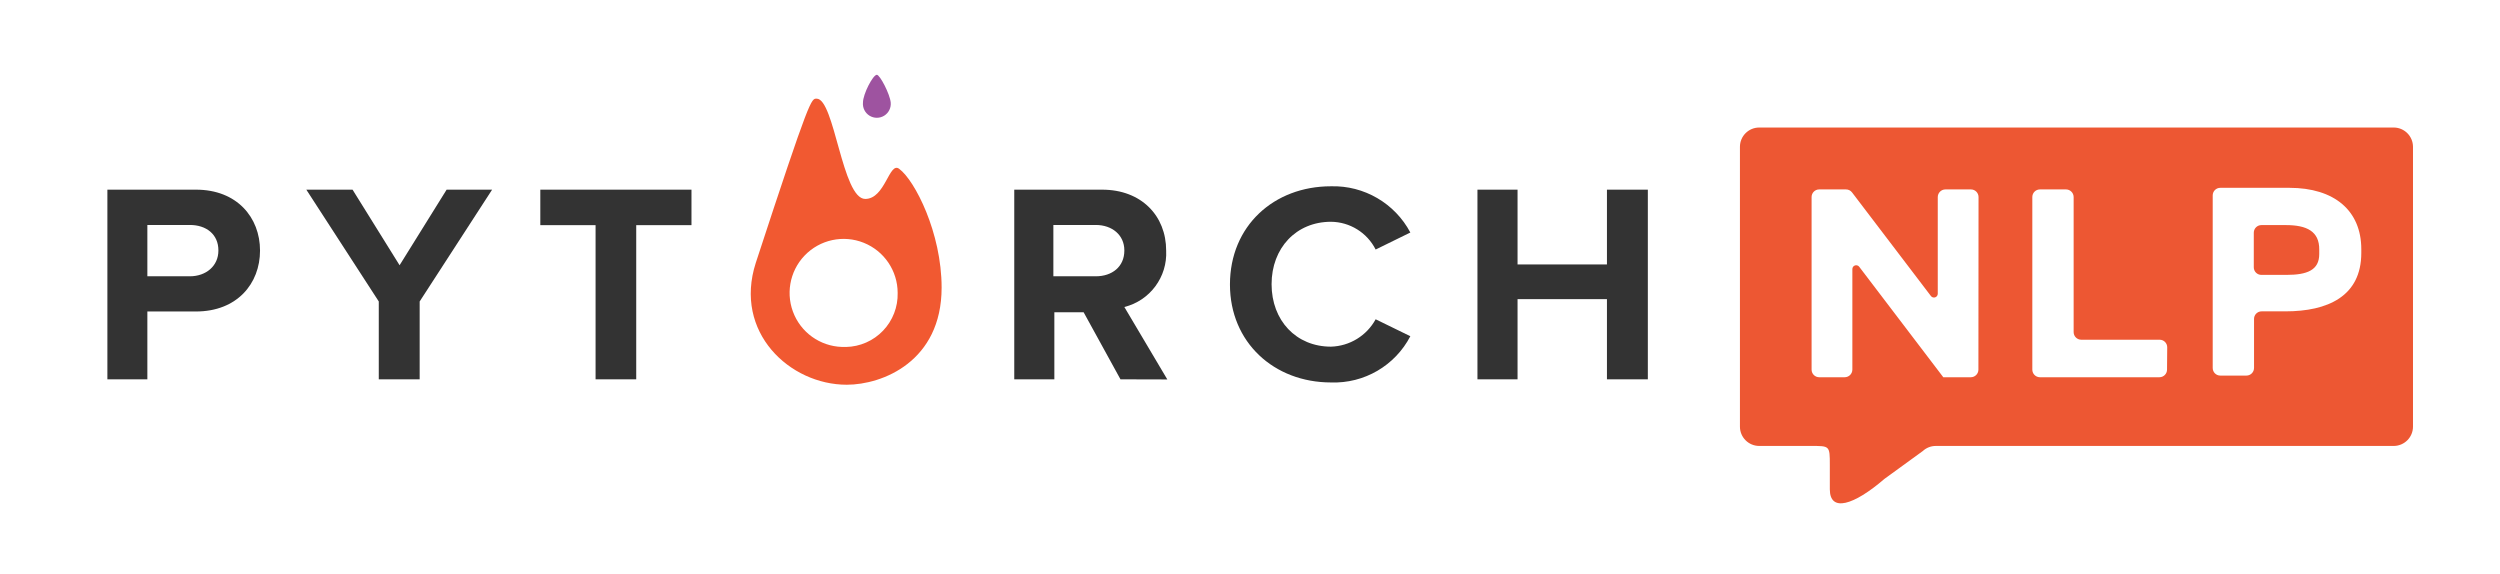
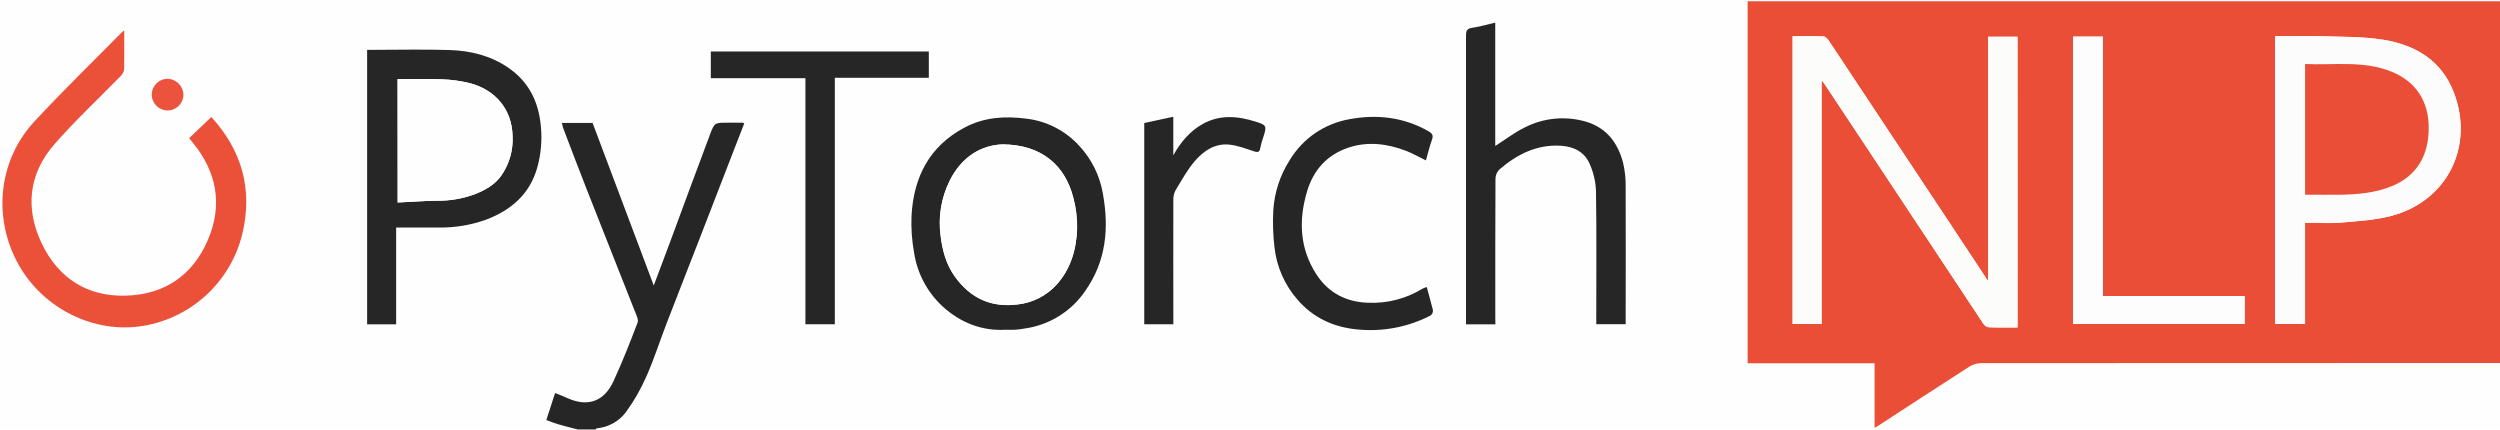
- <svg xmlns="http://www.w3.org/2000/svg" id="Layer_1" data-name="Layer 1" viewBox="0 0 407.17 93.4">
+ <svg xmlns="http://www.w3.org/2000/svg" viewBox="0 0 978 168">
  <defs>
-     <style>.cls-1{fill:#ed5733;}.cls-2{fill:#f15931;}.cls-3{fill:#9e53a0;}.cls-4{fill:#333;}</style>
+     <style>.a{fill:#fefefe;}.b{fill:#eb4e36;}.c{fill:#262626;}.d{fill:#eb5039;}.e{fill:#eb533c;}.f{fill:#fcfcfb;}.g{fill:#fdfcfc;}.h{fill:#fdfdfd;}.i{fill:#eb4e37;}</style>
  </defs>
-   <path class="cls-1" d="M389.9,20.77H286.51a3.14,3.14,0,0,0-3.13,3.14V69.49a3.14,3.14,0,0,0,3.13,3.14h8.37c3.14,0,3.14-.07,3.14,3.13v3.93c0,3.79,3.89,2.62,8.89-1.69l6.25-4.54a3.12,3.12,0,0,1,2.13-.83H389.9A3.15,3.15,0,0,0,393,69.49V23.91A3.15,3.15,0,0,0,389.9,20.77ZM322.22,60.2A1.24,1.24,0,0,1,321,61.44H316.5l-13.7-18a.62.62,0,0,0-1.11.38V60.2a1.25,1.25,0,0,1-1.24,1.24h-4.16a1.24,1.24,0,0,1-1.24-1.24V32.09a1.24,1.24,0,0,1,1.24-1.24h4.35a1.23,1.23,0,0,1,1,.49l12.85,16.88a.62.62,0,0,0,1.11-.37V32.09a1.25,1.25,0,0,1,1.24-1.24H321a1.24,1.24,0,0,1,1.24,1.24Zm30.72,0a1.24,1.24,0,0,1-1.23,1.24h-19.5A1.24,1.24,0,0,1,331,60.2V32.09a1.24,1.24,0,0,1,1.24-1.24h4.25a1.25,1.25,0,0,1,1.24,1.24v22a1.24,1.24,0,0,0,1.23,1.24h12.78a1.23,1.23,0,0,1,1.23,1.24Zm31.64-19c0,7.08-5.5,9.51-12.36,9.51h-3.87A1.23,1.23,0,0,0,367.11,52v7.93a1.24,1.24,0,0,1-1.24,1.24h-4.25a1.23,1.23,0,0,1-1.24-1.24V31.83a1.23,1.23,0,0,1,1.24-1.24h11.25c7.3,0,11.71,3.7,11.71,10Z" />
-   <path class="cls-1" d="M372.31,36.66h-4a1.24,1.24,0,0,0-1.24,1.24v5.64a1.23,1.23,0,0,0,1.24,1.23h4.09c3.36,0,5.33-.77,5.33-3.39v-.71C377.77,37.66,375.67,36.66,372.31,36.66Z" />
-   <path class="cls-2" d="M146.45,27.5c-1.63-1.25-2.26,4.9-5.53,4.9-3.76,0-5-16.33-7.91-16.33-.88,0-1-.5-9.92,26.75-3.64,11.3,5.53,19.84,14.82,19.84,5.78,0,15.45-3.77,15.45-15.82C153.36,37.92,149,29.38,146.45,27.5Zm-8.66,29a8.8,8.8,0,1,1,8.41-8.79A8.59,8.59,0,0,1,137.79,56.51Z" />
-   <path class="cls-3" d="M142.81,12.18c-.63,0-2.26,3.14-2.26,4.52a2.27,2.27,0,1,0,4.52,0C144.94,15.32,143.31,12.18,142.81,12.18Z" />
-   <path class="cls-4" d="M17.49,61.78V30.89H31.93c6.66,0,10.42,4.52,10.42,9.92s-3.76,9.92-10.42,9.92H24V61.78Zm18.08-21c0-2.64-2-4.14-4.64-4.14H24V45h6.91C33.56,45,35.57,43.32,35.57,40.81Z" />
-   <path class="cls-4" d="M61.69,61.78V49.1L49.89,30.89h7.53L65.08,43.2l7.66-12.31h7.41L68.35,49.1V61.78Z" />
-   <path class="cls-4" d="M97,61.78V36.67h-9V30.89h24.62v5.78h-9V61.78Z" />
-   <path class="cls-4" d="M182.49,61.78l-6-10.92h-4.77V61.78h-6.53V30.89h14.31c6.41,0,10.43,4.27,10.43,9.92A9,9,0,0,1,183.12,50l7,11.8Zm.63-21c0-2.51-2-4.14-4.65-4.14h-6.91V45h6.91C181.11,45,183.12,43.45,183.12,40.81Z" />
-   <path class="cls-4" d="M200.32,46.34c0-9.55,7.16-16,16.45-16a14.19,14.19,0,0,1,12.93,7.53l-5.65,2.77a8.24,8.24,0,0,0-7.28-4.52c-5.65,0-9.67,4.26-9.67,10.17s4,10.17,9.67,10.17A8.57,8.57,0,0,0,224.05,52l5.65,2.76a14,14,0,0,1-12.93,7.53C207.48,62.28,200.32,55.75,200.32,46.34Z" />
-   <path class="cls-4" d="M261.72,61.78V48.72H247.16V61.78h-6.53V30.89h6.53V43.07h14.56V30.89h6.66V61.78Z" />
+   <path class="a" d="M236.25,178.25h-226q0-84,0-168,487.87,0,975.75,0a10.86,10.86,0,0,1,2.25.48H693.92v141.6h49.68v25.27c.83-.5,1.47-.86,2.08-1.26,11.66-7.58,23.3-15.2,35-22.7a9,9,0,0,1,4.58-1.36q101.48-.1,203-.06v26h-745c.16-.16.3-.44.48-.46a16,16,0,0,0,11.4-6.39,74.72,74.72,0,0,0,8-14c3-6.76,5.24-13.83,7.9-20.74,4.19-10.88,8.47-21.73,12.69-32.6q6.81-17.54,13.59-35.1c1.35-3.49,2.71-7,4.08-10.5a4.51,4.51,0,0,0-.78-.22l-5.75,0c-5,0-5.13-.05-6.86,4.54-5.32,14.15-10.52,28.34-15.79,42.52-2,5.43-4.07,10.85-6.24,16.63L242.08,58.36h-12a16.93,16.93,0,0,0,.49,2c3.1,8.11,6.18,16.23,9.35,24.32,6.21,15.8,12.49,31.56,18.7,47.36.56,1.42,1.51,3.23,1.07,4.4-2.93,7.73-5.94,15.46-9.43,22.94s-9.72,10.37-18,6.63c-1.52-.68-3.09-1.26-4.85-2L224,174.57c1.85.66,3.26,1.25,4.72,1.68C231.19,177,233.73,177.59,236.25,178.25ZM58.85,22.13c-.69.56-1,.74-1.18,1-11.34,11.52-23,22.76-33.95,34.62-13.81,14.92-16.28,36.64-7,54.63,9.07,17.52,28.51,28,47.61,25.65a47.94,47.94,0,0,0,40.69-36.24c4.18-17.46-.26-32.71-12.13-45.71l-8.67,8.29c.5.63.94,1.21,1.41,1.77,9.43,11.44,11.73,24.32,6,37.85-5.91,13.93-17,21.59-32.33,22-15.07.37-26.18-6.91-32.65-20.21C20,91.92,21.36,78.28,31.61,66.59,39.67,57.4,48.66,49,57.2,40.24a4.8,4.8,0,0,0,1.57-2.64C58.93,32.62,58.85,27.63,58.85,22.13ZM165.22,99.25c5.61,0,10.93,0,16.25,0A52.38,52.38,0,0,0,200.4,96.2c9.82-3.69,17.16-10,20.06-20.45a44.19,44.19,0,0,0,1.39-16.18c-.92-9.65-4.74-17.37-12.84-22.89-6.87-4.68-14.63-6.57-22.71-6.84-10.07-.34-20.15-.08-30.23-.08h-2.18V137.12h11.34Zm430,37.89v-2.79c0-18.08,0-36.16.07-54.24a5.25,5.25,0,0,1,1.52-3.57c6.92-5.93,14.67-9.89,24.12-9.29,5,.32,9.15,2.43,11.17,7A28.57,28.57,0,0,1,634.64,85c.26,16.49.11,33,.11,49.49v2.59h11.5c0-18.07,0-36,0-53.88a38.11,38.11,0,0,0-1-9.22c-2-7.94-6.6-13.88-14.8-16.21A32.49,32.49,0,0,0,606.83,60c-4.08,2-7.74,4.8-11.68,7.31V19.12c-3.11.74-6,1.63-8.92,2-2,.27-2.52,1-2.52,3q.08,55.37,0,110.74v2.3Zm-191.69,2.11c1.61,0,2.78.06,3.94,0s2.42-.29,3.63-.48a34.38,34.38,0,0,0,23.66-14.69c8.2-11.64,9.36-24.57,6.91-38.07a36.4,36.4,0,0,0-9.35-18.86,33.26,33.26,0,0,0-20.61-10.47c-8.4-1.07-16.51-.52-24,3.44-13.81,7.28-20,19.42-20.85,34.52a65.26,65.26,0,0,0,1,14.48A36,36,0,0,0,379,130.17C386,136.51,394.39,139.77,403.56,139.25ZM288.32,40.84h37V137.1h11.5V40.68H373.6V30.39H288.32ZM568.07,73c.82-2.89,1.43-5.56,2.37-8.11.61-1.63.11-2.44-1.21-3.2-9.72-5.61-20.32-6.8-31-4.82a34.1,34.1,0,0,0-23.39,15.93,41.19,41.19,0,0,0-6.48,19.79,84,84,0,0,0,.49,14.61,37.33,37.33,0,0,0,8.84,20.12c6.17,7.24,14.3,11,23.59,11.81a51.26,51.26,0,0,0,28-5.15,2.28,2.28,0,0,0,1.38-3c-.69-2.78-1.47-5.54-2.26-8.44a10.34,10.34,0,0,0-1.66.64,37.61,37.61,0,0,1-21.13,5.51c-8.66-.27-15.62-3.87-20.31-11-6.63-10.13-7.11-21.21-3.73-32.57,2.5-8.41,7.9-14.37,16.23-17.13,7.54-2.5,15.14-1.55,22.48,1.26C562.82,70.26,565.19,71.64,568.07,73ZM469.24,55.93l-11.36,2.44v78.73h11.37v-2.85c0-15.33,0-30.66,0-46a7.41,7.41,0,0,1,.93-3.68c2.4-3.92,4.62-8.05,7.62-11.49,3.41-3.91,7.85-6.86,13.42-6.26,3.15.34,6.22,1.53,9.27,2.52,1.5.49,2.48.77,2.79-1.28a30.11,30.11,0,0,1,1.24-4.41c1.3-4.14,1.19-4.45-3-5.8-7-2.24-14.05-2.87-20.8.9-4.92,2.75-8.46,6.92-11.49,12.24ZM82,47.24a6.19,6.19,0,1,0-12.37.19A6.19,6.19,0,1,0,82,47.24Z" transform="translate(-10.25 -10.25)" />
+   <path class="b" d="M988.25,152.25q-101.48,0-203,.06a9,9,0,0,0-4.58,1.36c-11.71,7.5-23.35,15.12-35,22.7-.61.4-1.25.75-2.08,1.26V152.35H693.92V10.75H988.25ZM799.51,138.34V24.63H788v95.62L774.36,99.6Q750.1,63,725.81,26.35c-.51-.76-1.37-1.79-2.1-1.83-4-.18-8.11-.09-12.19-.09V137h11.34V41.62c.6.76.87,1.05,1.08,1.38q8.83,13.32,17.65,26.64,22.25,33.63,44.52,67.23a3.16,3.16,0,0,0,2,1.4C791.89,138.42,795.62,138.34,799.51,138.34ZM900.24,24.42V137H912V97.4c4.94,0,9.62.32,14.25-.08,6.53-.55,13.19-.95,19.48-2.6,21.92-5.76,32.65-27.34,24.38-48.49-4.92-12.57-15.23-18.46-27.77-20.44-7.76-1.22-15.75-1.08-23.64-1.33C912.61,24.27,906.54,24.42,900.24,24.42ZM821.25,137h67.11V126.07H832.88V24.58H821.25Z" transform="translate(-10.25 -10.25)" />
+   <path class="c" d="M236.25,178.25c-2.52-.66-5.06-1.28-7.56-2-1.46-.42-2.87-1-4.72-1.68L227.4,164c1.75.71,3.32,1.28,4.85,2,8.33,3.74,14.51.95,18-6.63s6.5-15.21,9.43-22.94c.44-1.17-.51-3-1.07-4.4-6.21-15.8-12.49-31.56-18.7-47.36-3.18-8.08-6.25-16.2-9.35-24.32a16.93,16.93,0,0,1-.49-2h12L266,121.94c2.17-5.78,4.23-11.2,6.24-16.63,5.26-14.17,10.46-28.37,15.79-42.52,1.73-4.59,1.87-4.54,6.86-4.54l5.75,0a4.51,4.51,0,0,1,.78.22c-1.37,3.52-2.73,7-4.08,10.5q-6.79,17.55-13.59,35.1c-4.22,10.87-8.5,21.72-12.69,32.6-2.66,6.9-4.91,14-7.9,20.74a74.72,74.72,0,0,1-8,14,16,16,0,0,1-11.4,6.39c-.17,0-.32.3-.48.46Z" transform="translate(-10.25 -10.25)" />
+   <path class="d" d="M58.85,22.13c0,5.5.08,10.48-.07,15.47a4.8,4.8,0,0,1-1.57,2.64C48.66,49,39.67,57.4,31.61,66.59,21.36,78.28,20,91.92,26.68,105.71c6.46,13.3,17.58,20.58,32.65,20.21,15.28-.37,26.42-8,32.33-22,5.74-13.52,3.44-26.41-6-37.85-.47-.56-.91-1.14-1.41-1.77l8.67-8.29c11.87,13,16.31,28.25,12.13,45.71A47.94,47.94,0,0,1,64.36,138c-19.1,2.34-38.54-8.13-47.61-25.65-9.32-18-6.84-39.71,7-54.63,11-11.86,22.6-23.11,33.95-34.62C57.89,22.88,58.16,22.7,58.85,22.13Z" transform="translate(-10.25 -10.25)" />
+   <path class="c" d="M165.22,99.25v37.87H153.87V29.75h2.18c10.08,0,20.17-.26,30.23.08,8.08.27,15.84,2.16,22.71,6.84,8.1,5.52,11.93,13.24,12.84,22.89a44.19,44.19,0,0,1-1.39,16.18c-2.9,10.44-10.24,16.75-20.06,20.45a52.38,52.38,0,0,1-18.94,3.06C176.15,99.22,170.83,99.25,165.22,99.25Zm.59-9.78c5.25-.25,10.26-.63,15.29-.68a41.08,41.08,0,0,0,15-2.6c3.91-1.56,7.58-3.54,10.18-7.15a24.7,24.7,0,0,0,4.46-15.58c-.24-10.61-6.93-18.08-16.58-20.64a52.33,52.33,0,0,0-11.08-1.54c-5.74-.25-11.5-.07-17.32-.07Z" transform="translate(-10.25 -10.25)" />
+   <path class="c" d="M595.25,137.14h-11.5v-2.3q0-55.37,0-110.74c0-2,.51-2.68,2.52-3,2.94-.4,5.81-1.3,8.92-2V67.35c3.94-2.5,7.6-5.34,11.68-7.31a32.49,32.49,0,0,1,23.54-2.27c8.2,2.33,12.76,8.27,14.8,16.21a38.11,38.11,0,0,1,1,9.22c.09,17.91,0,35.81,0,53.88h-11.5V134.5c0-16.5.15-33-.11-49.49a28.57,28.57,0,0,0-2.51-10.74c-2-4.58-6.17-6.7-11.17-7-9.46-.6-17.21,3.36-24.12,9.29a5.25,5.25,0,0,0-1.52,3.57c-.1,18.08-.07,36.16-.07,54.24Z" transform="translate(-10.25 -10.25)" />
+   <path class="c" d="M403.56,139.25c-9.17.52-17.53-2.74-24.52-9.08a36,36,0,0,1-11.2-21.07,65.26,65.26,0,0,1-1-14.48c.83-15.1,7-27.24,20.85-34.52,7.53-4,15.64-4.51,24-3.44a33.26,33.26,0,0,1,20.61,10.47A36.4,36.4,0,0,1,441.7,86c2.45,13.51,1.29,26.43-6.91,38.07a34.38,34.38,0,0,1-23.66,14.69c-1.2.19-2.41.4-3.63.48S405.17,139.25,403.56,139.25ZM402.5,66.74c-8.33.22-16.12,4.83-20.76,14.26a37.12,37.12,0,0,0-3.59,21.26c.7,5.84,2.15,11.34,5.52,16.07,6.05,8.51,14.29,12.43,24.89,11a24.08,24.08,0,0,0,15-7.72c5.55-6.15,7.79-13.79,8-21.88a43.7,43.7,0,0,0-1.47-12.09C426.95,75.05,417.84,66.83,402.5,66.74Z" transform="translate(-10.25 -10.25)" />
+   <path class="c" d="M288.32,40.84V30.39H373.6V40.68H336.83V137.1h-11.5V40.84Z" transform="translate(-10.25 -10.25)" />
+   <path class="c" d="M568.07,73c-2.88-1.4-5.25-2.78-7.79-3.75-7.33-2.81-14.93-3.77-22.48-1.26-8.33,2.76-13.72,8.72-16.23,17.13-3.38,11.36-2.89,22.44,3.73,32.57,4.69,7.17,11.65,10.77,20.31,11a37.61,37.61,0,0,0,21.13-5.51,10.34,10.34,0,0,1,1.66-.64c.78,2.9,1.57,5.66,2.26,8.44a2.28,2.28,0,0,1-1.38,3,51.26,51.26,0,0,1-28,5.15c-9.3-.85-17.43-4.58-23.59-11.81a37.33,37.33,0,0,1-8.84-20.12,84,84,0,0,1-.49-14.61,41.19,41.19,0,0,1,6.48-19.79,34.1,34.1,0,0,1,23.39-15.93c10.71-2,21.3-.79,31,4.82,1.32.76,1.82,1.57,1.21,3.2C569.5,67.48,568.89,70.16,568.07,73Z" transform="translate(-10.25 -10.25)" />
+   <path class="c" d="M469.24,55.93V71c3-5.32,6.57-9.49,11.49-12.24,6.75-3.76,13.77-3.14,20.8-.9,4.21,1.34,4.31,1.65,3,5.8a30.11,30.11,0,0,0-1.24,4.41c-.31,2.06-1.29,1.77-2.79,1.28-3-1-6.12-2.18-9.27-2.52-5.56-.6-10,2.35-13.42,6.26-3,3.43-5.22,7.56-7.62,11.49a7.41,7.41,0,0,0-.93,3.68c-.06,15.33,0,30.66,0,46v2.85H457.88V58.38Z" transform="translate(-10.25 -10.25)" />
+   <path class="e" d="M82,47.24a6.19,6.19,0,1,1-6.27-6.16A6.36,6.36,0,0,1,82,47.24Z" transform="translate(-10.25 -10.25)" />
+   <path class="f" d="M799.51,138.34c-3.88,0-7.62.07-11.35-.07a3.16,3.16,0,0,1-2-1.4q-22.3-33.59-44.52-67.23Q732.77,56.32,723.94,43c-.22-.33-.48-.62-1.08-1.38V137H711.51V24.44c4.08,0,8.14-.09,12.19.09.73,0,1.6,1.06,2.1,1.83Q750.12,63,774.36,99.6L788,120.25V24.63h11.47Z" transform="translate(-10.25 -10.25)" />
+   <path class="g" d="M900.24,24.42c6.29,0,12.37-.15,18.43,0,7.89.25,15.88.11,23.64,1.33,12.55,2,22.86,7.87,27.77,20.44,8.27,21.16-2.45,42.73-24.38,48.49-6.29,1.65-13,2-19.48,2.6-4.62.39-9.31.08-14.25.08V137H900.24Zm11.72,62c4.59,0,9.06.06,13.53,0,7-.11,14-.68,20.53-3.42,9.43-3.93,14.3-11.68,14.3-22.73,0-10.52-5-18.12-14.55-22-11-4.44-22.44-2.48-33.81-3Z" transform="translate(-10.25 -10.25)" />
+   <path class="h" d="M821.25,137V24.58h11.63V126.07h55.49V137Z" transform="translate(-10.25 -10.25)" />
+   <path class="a" d="M165.81,89.47V41.21c5.82,0,11.58-.18,17.32.07a52.33,52.33,0,0,1,11.08,1.54c9.65,2.56,16.34,10,16.58,20.64A24.7,24.7,0,0,1,206.32,79c-2.6,3.61-6.27,5.59-10.18,7.15a41.08,41.08,0,0,1-15,2.6C176.07,88.84,171.06,89.22,165.81,89.47Z" transform="translate(-10.25 -10.25)" />
+   <path class="a" d="M402.5,66.74c15.34.1,24.44,8.31,27.67,20.86a43.7,43.7,0,0,1,1.47,12.09c-.26,8.09-2.5,15.72-8,21.88a24.08,24.08,0,0,1-15,7.72c-10.6,1.48-18.84-2.45-24.89-11-3.37-4.73-4.82-10.23-5.52-16.07A37.12,37.12,0,0,1,381.75,81C386.39,71.57,394.17,67,402.5,66.74Z" transform="translate(-10.25 -10.25)" />
+   <path class="i" d="M912,86.42V35.29c11.37.52,22.84-1.45,33.81,3,9.51,3.85,14.56,11.46,14.55,22,0,11.05-4.87,18.8-14.3,22.73-6.58,2.74-13.53,3.3-20.53,3.42C921,86.48,916.55,86.42,912,86.42Z" transform="translate(-10.25 -10.25)" />
</svg>
